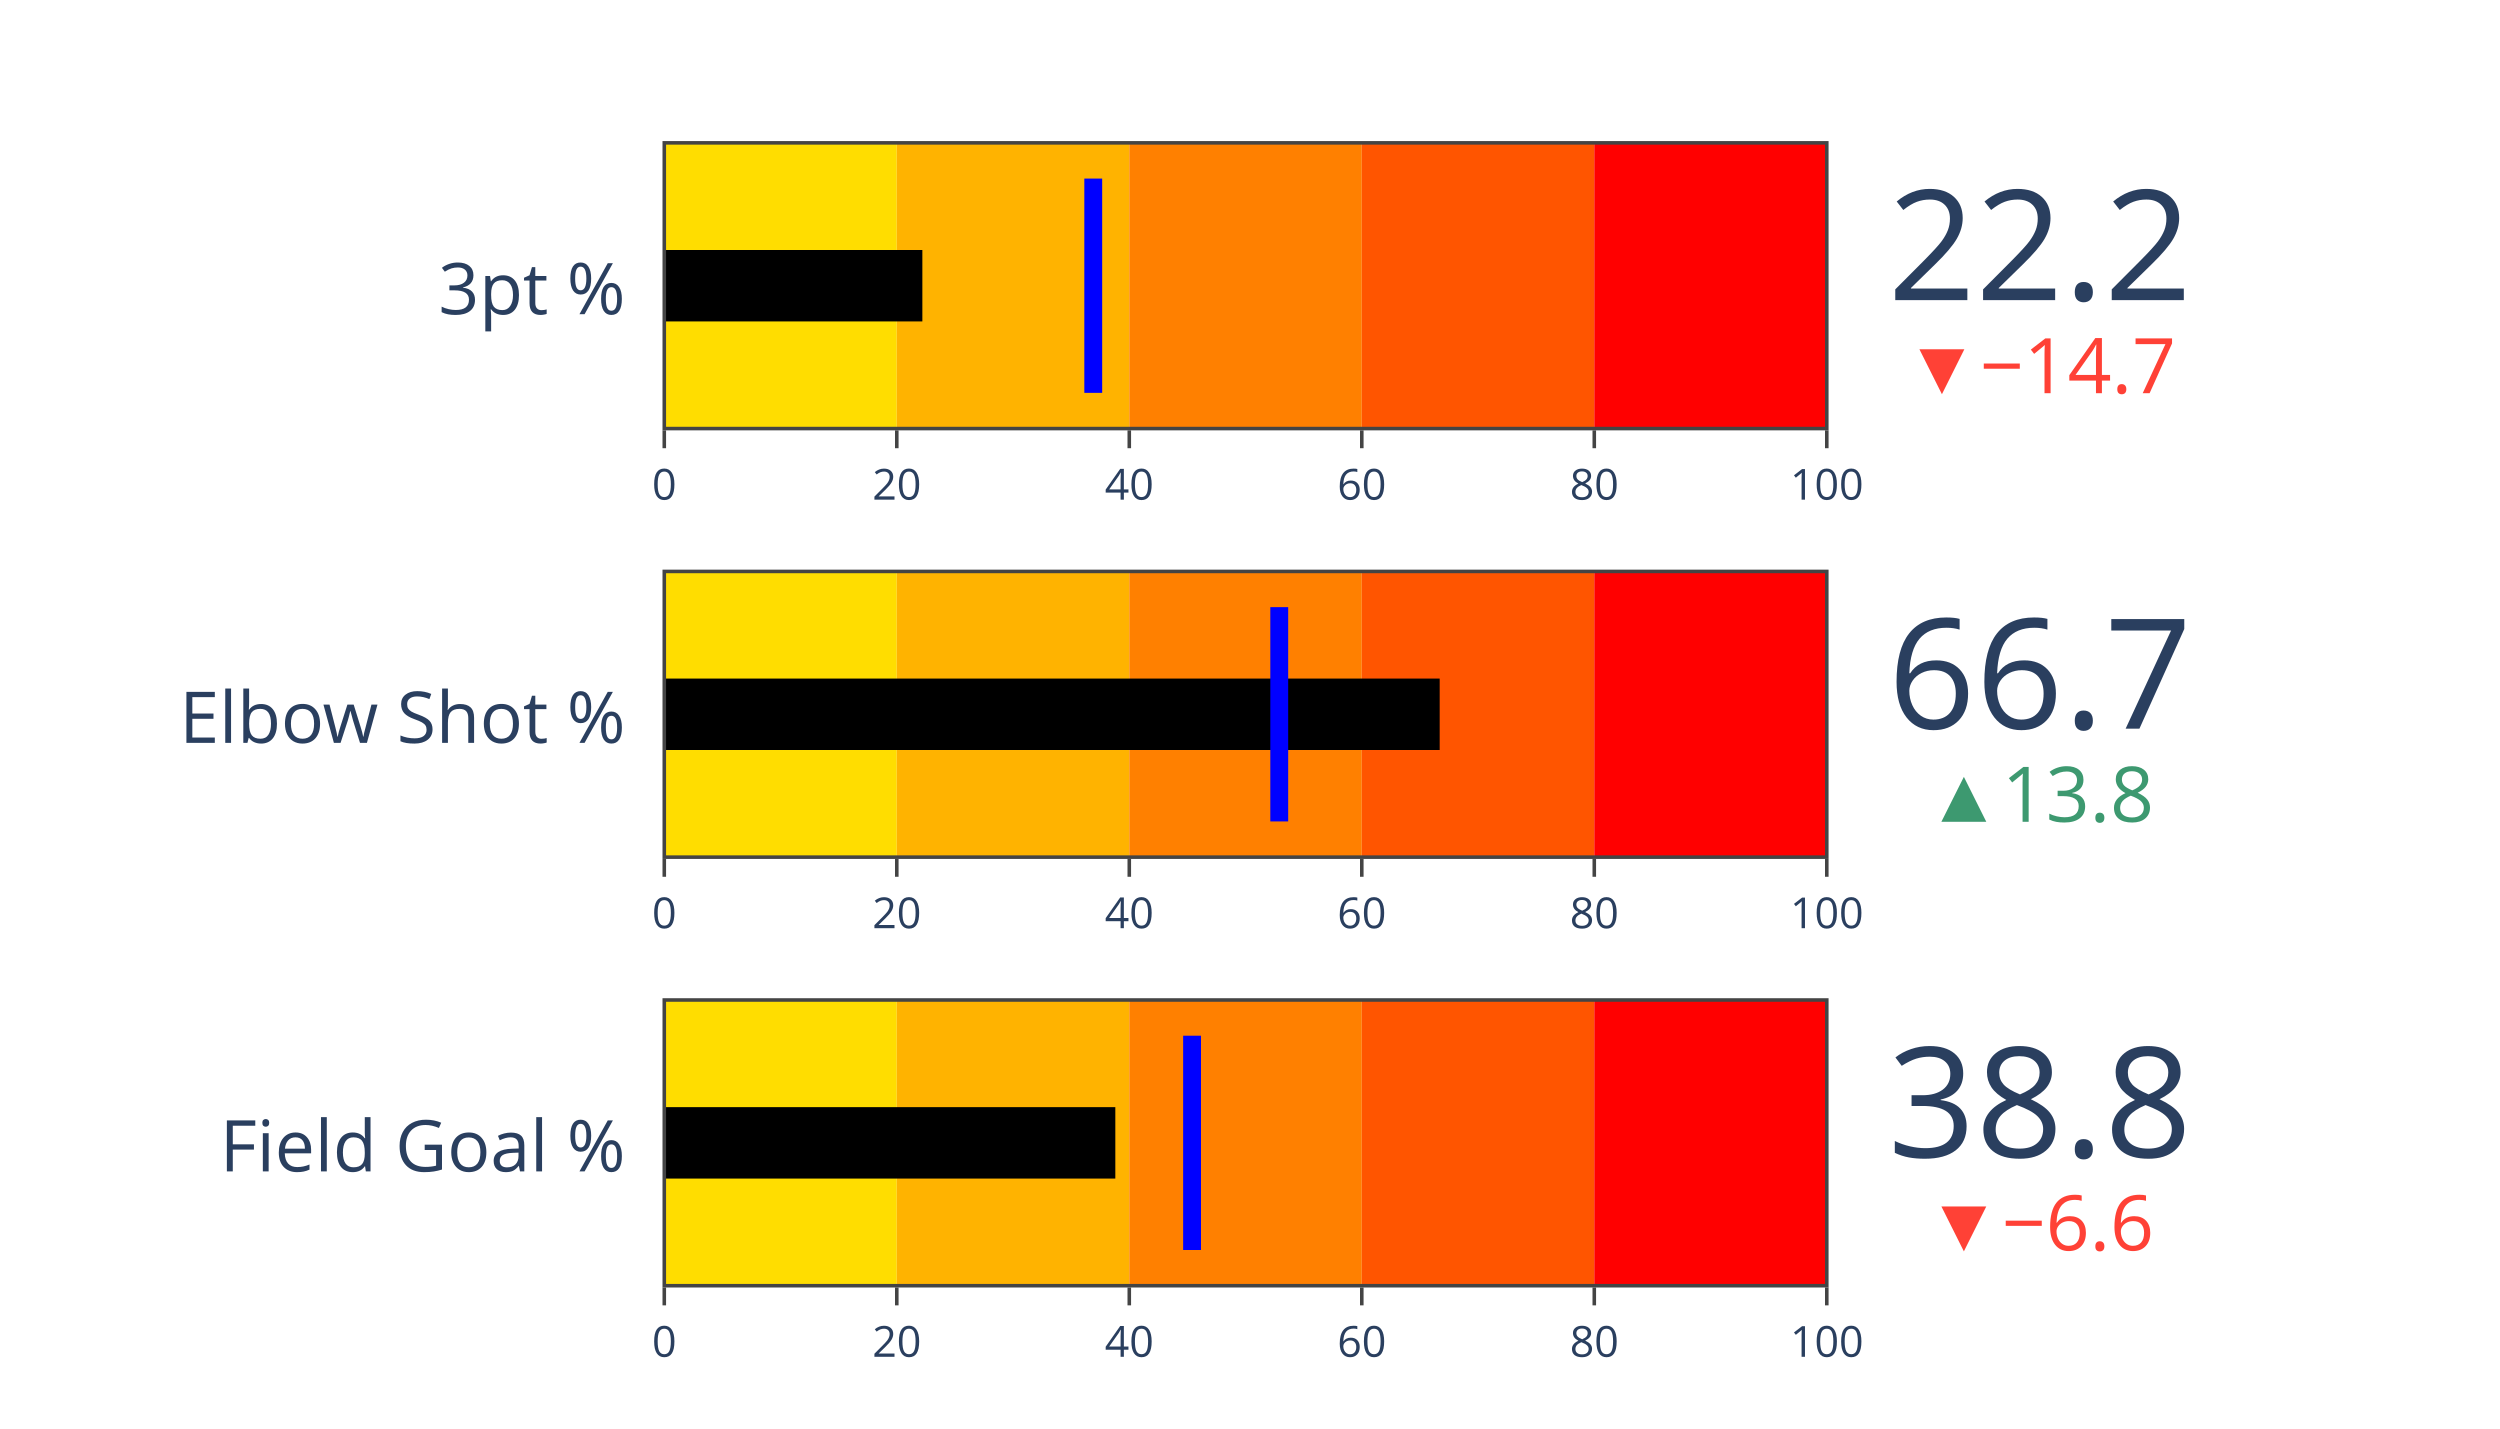
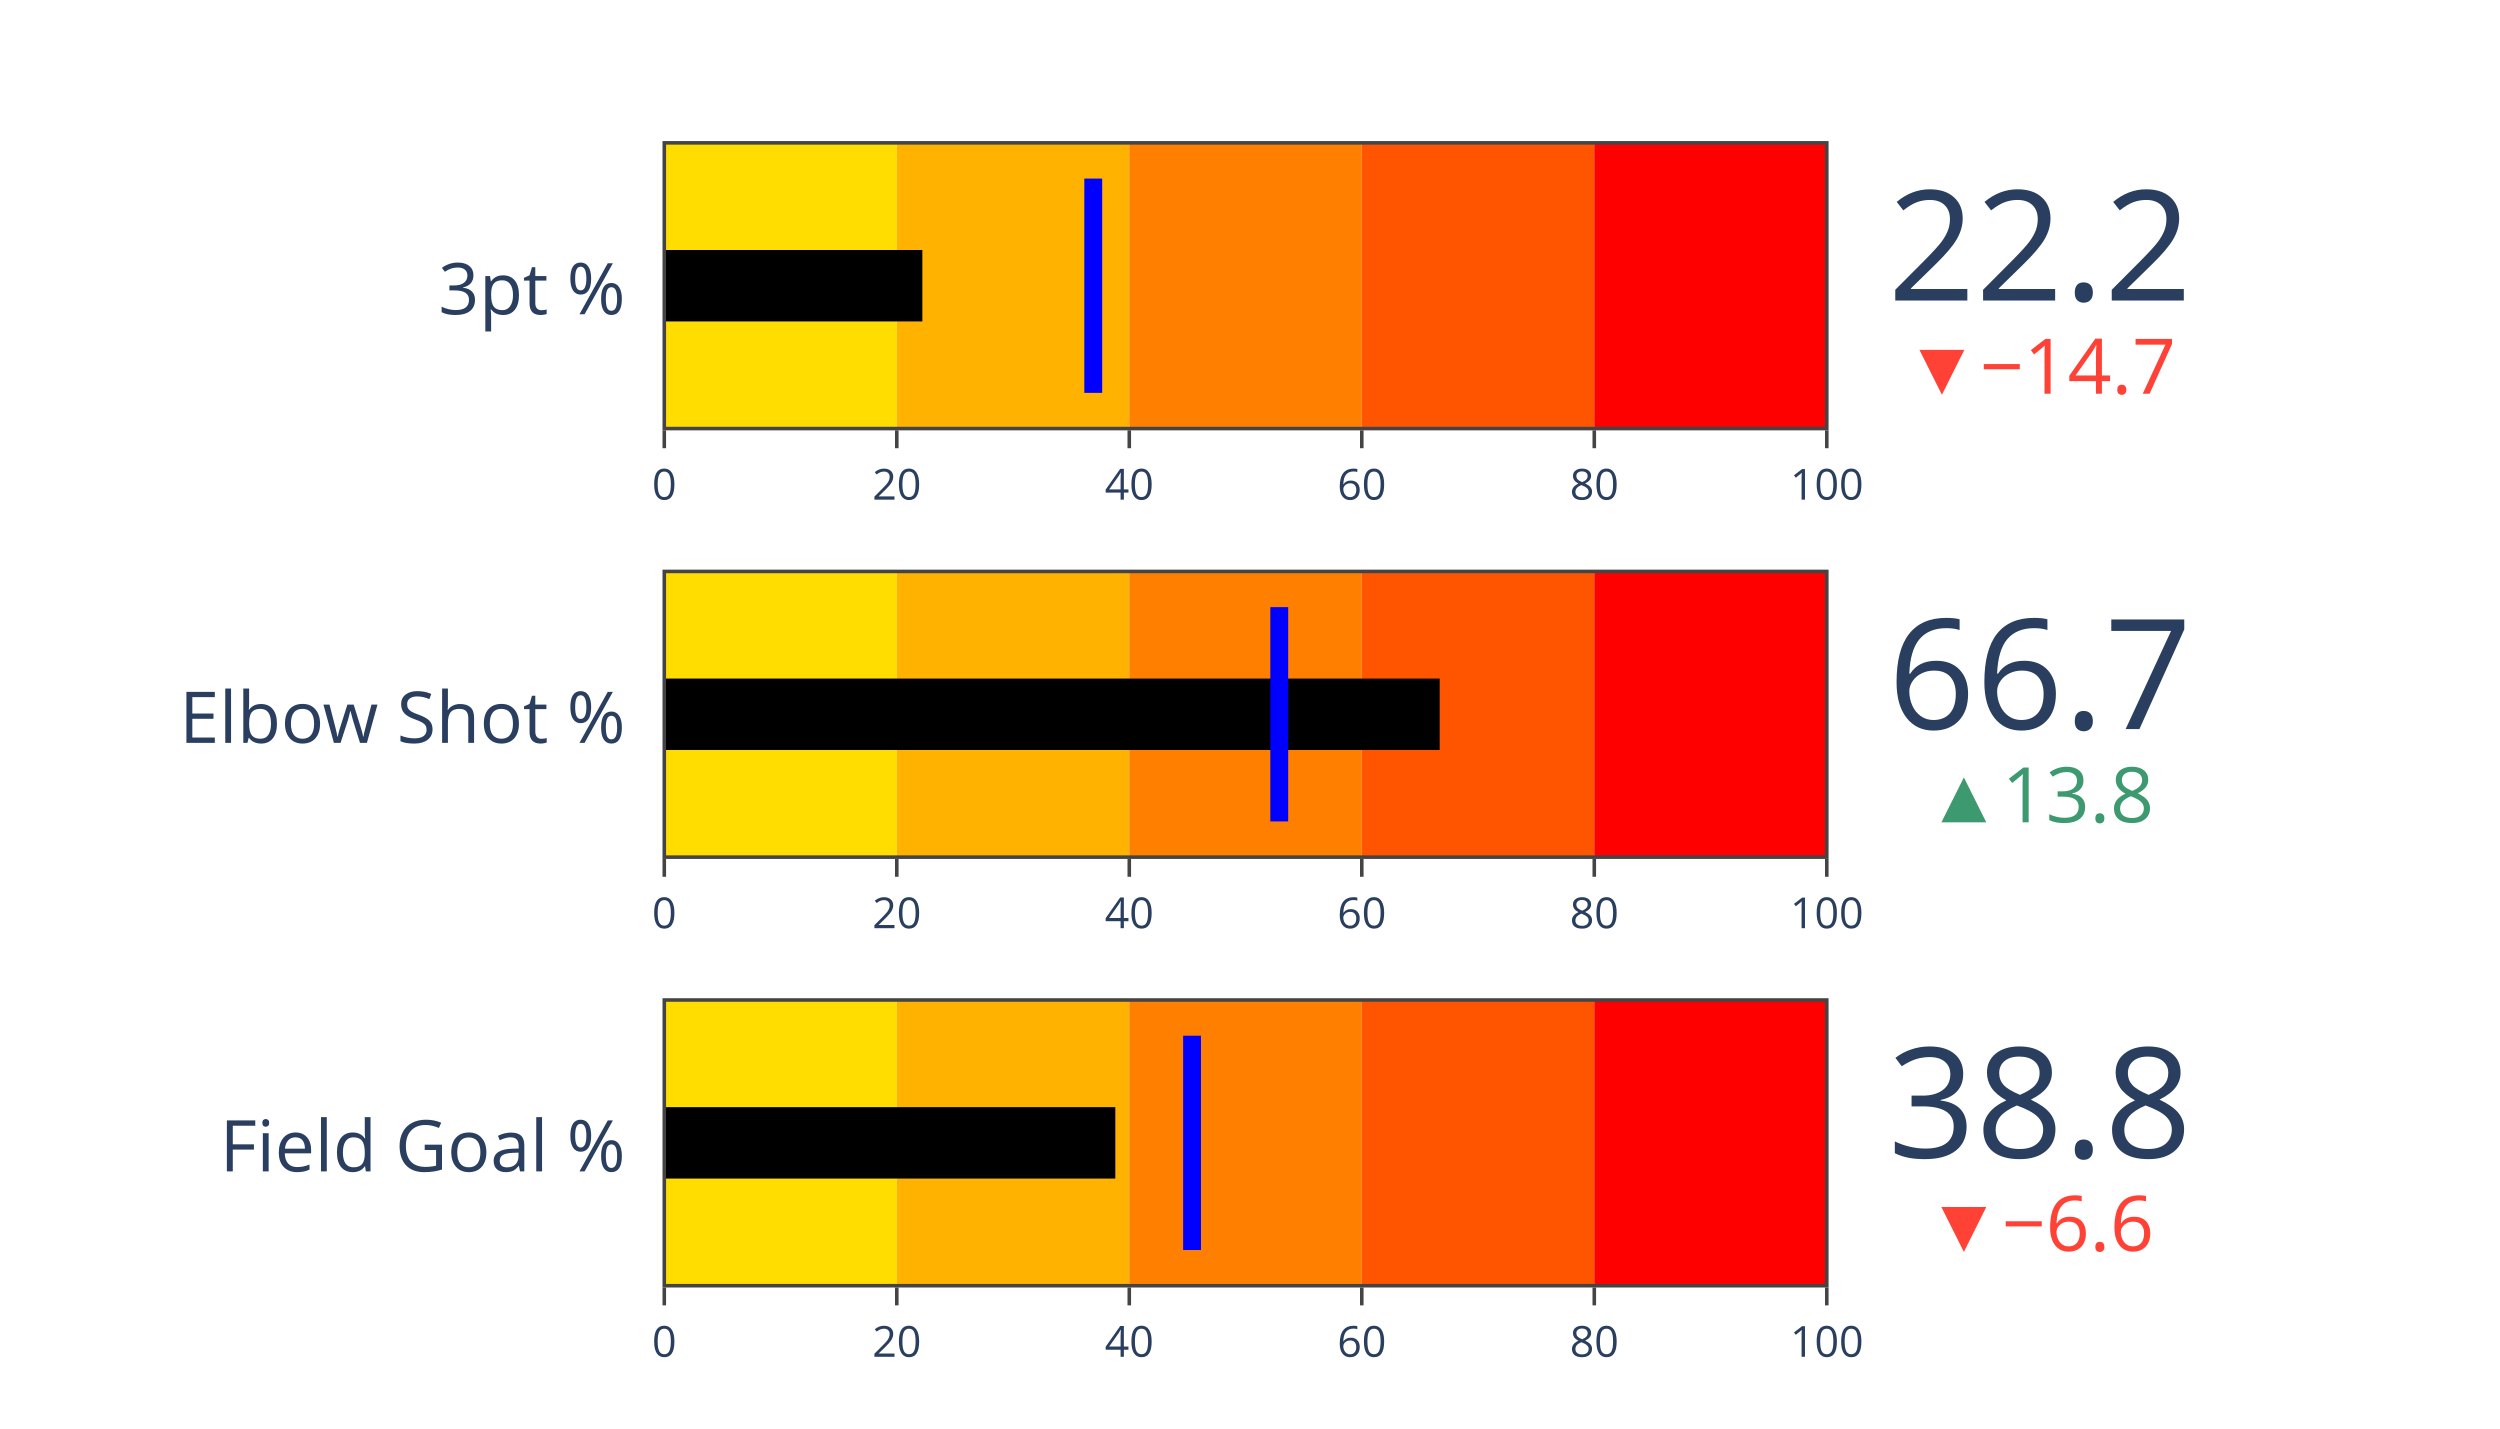
<svg xmlns="http://www.w3.org/2000/svg" class="main-svg" width="700" height="400" style="" viewBox="0 0 700 400">
  <rect x="0" y="0" width="700" height="400" style="fill: rgb(255, 255, 255); fill-opacity: 1;" />
-   <defs id="defs-53bf15">
+   <defs id="defs-4d2e14">
    <g class="clips" />
    <g class="gradients" />
  </defs>
  <g class="bglayer" />
  <g class="layer-below">
    <g class="imagelayer" />
    <g class="shapelayer" />
  </g>
  <g class="cartesianlayer" />
  <g class="polarlayer" />
  <g class="ternarylayer" />
  <g class="geolayer" />
  <g class="funnelarealayer" />
  <g class="pielayer" />
  <g class="treemaplayer" />
  <g class="sunburstlayer" />
  <g class="glimages" />
-   <defs id="topdefs-53bf15">
+   <defs id="topdefs-4d2e14">
    <g class="clips" />
  </defs>
  <g class="indicatorlayer">
    <g class="trace">
-       <g class="numbers" transform="translate(571.175,324.031) scale(0.5374613)">
+       <g class="numbers" transform="translate(571.175,324.1443) scale(0.5374613)">
        <text text-anchor="middle" class="number" x="0" y="0" style="font-family: 'Open Sans', verdana, arial, sans-serif; font-size: 80px; fill: rgb(42, 63, 95); fill-opacity: 1; white-space: pre;">38.8</text>
-         <text text-anchor="middle" class="delta" x="0" y="0" dy="48.5" style="font-family: 'Open Sans', verdana, arial, sans-serif; font-size: 40px; fill: rgb(255, 65, 54); fill-opacity: 1; white-space: pre;">▼−6.6</text>
+         <text text-anchor="middle" class="delta" x="0" y="0" style="font-family: 'Open Sans', verdana, arial, sans-serif; font-size: 40px; fill: rgb(255, 65, 54); fill-opacity: 1; white-space: pre;" dy="48.578">▼−6.6</text>
      </g>
      <g class="bullet" transform="translate(186, 280)">
        <g class="bg-bullet">
          <rect width="325.5" x="0" y="0" height="80" style="stroke: rgb(68, 68, 68); stroke-opacity: 1; fill: rgb(255, 255, 255); fill-opacity: 1; stroke-width: 0;" />
        </g>
        <g class="bg-bullet">
          <rect width="65.1" x="0" y="0" height="80" style="stroke: rgb(68, 68, 68); stroke-opacity: 1; fill: rgb(255, 221, 0); fill-opacity: 1; stroke-width: 0;" />
        </g>
        <g class="bg-bullet">
          <rect width="65.1" x="65.1" y="0" height="80" style="stroke: rgb(68, 68, 68); stroke-opacity: 1; fill: rgb(255, 179, 0); fill-opacity: 1; stroke-width: 0;" />
        </g>
        <g class="bg-bullet">
          <rect width="65.1" x="130.2" y="0" height="80" style="stroke: rgb(68, 68, 68); stroke-opacity: 1; fill: rgb(255, 128, 0); fill-opacity: 1; stroke-width: 0;" />
        </g>
        <g class="bg-bullet">
          <rect width="65.1" x="195.3" y="0" height="80" style="stroke: rgb(68, 68, 68); stroke-opacity: 1; fill: rgb(255, 85, 0); fill-opacity: 1; stroke-width: 0;" />
        </g>
        <g class="bg-bullet">
          <rect width="65.1" x="260.4" y="0" height="80" style="stroke: rgb(68, 68, 68); stroke-opacity: 1; fill: rgb(255, 0, 0); fill-opacity: 1; stroke-width: 0;" />
        </g>
        <g class="value-bullet">
          <rect height="20" y="30" width="126.29" style="stroke: rgb(68, 68, 68); stroke-opacity: 1; fill: rgb(0, 0, 0); fill-opacity: 1; stroke-width: 0;" />
        </g>
        <g class="threshold-bullet">
          <line x1="147.78" x2="147.78" y1="10" y2="70" style="stroke: rgb(0, 0, 255); stroke-opacity: 1; stroke-width: 5;" />
        </g>
        <g class="gauge-outline">
          <rect width="325.5" x="0" y="0" height="80" style="stroke: rgb(68, 68, 68); stroke-opacity: 1; fill: rgb(0, 0, 0); fill-opacity: 0; stroke-width: 1;" />
        </g>
      </g>
      <g class="bulletaxis crisp">
        <path class="xbulletaxistick ticks crisp" d="M0,360.5v5" transform="translate(186,0)" style="stroke: rgb(68, 68, 68); stroke-opacity: 1; stroke-width: 1px;" />
        <path class="xbulletaxistick ticks crisp" d="M0,360.5v5" transform="translate(251.1,0)" style="stroke: rgb(68, 68, 68); stroke-opacity: 1; stroke-width: 1px;" />
        <path class="xbulletaxistick ticks crisp" d="M0,360.5v5" transform="translate(316.2,0)" style="stroke: rgb(68, 68, 68); stroke-opacity: 1; stroke-width: 1px;" />
        <path class="xbulletaxistick ticks crisp" d="M0,360.5v5" transform="translate(381.3,0)" style="stroke: rgb(68, 68, 68); stroke-opacity: 1; stroke-width: 1px;" />
        <path class="xbulletaxistick ticks crisp" d="M0,360.5v5" transform="translate(446.4,0)" style="stroke: rgb(68, 68, 68); stroke-opacity: 1; stroke-width: 1px;" />
        <path class="xbulletaxistick ticks crisp" d="M0,360.5v5" transform="translate(511.5,0)" style="stroke: rgb(68, 68, 68); stroke-opacity: 1; stroke-width: 1px;" />
        <g class="xbulletaxistick">
          <text text-anchor="middle" x="0" y="379.9" transform="translate(186,0)" style="font-family: 'Open Sans', verdana, arial, sans-serif; font-size: 12px; fill: rgb(42, 63, 95); fill-opacity: 1; white-space: pre;">0</text>
        </g>
        <g class="xbulletaxistick">
          <text text-anchor="middle" x="0" y="379.9" transform="translate(251.1,0)" style="font-family: 'Open Sans', verdana, arial, sans-serif; font-size: 12px; fill: rgb(42, 63, 95); fill-opacity: 1; white-space: pre;">20</text>
        </g>
        <g class="xbulletaxistick">
          <text text-anchor="middle" x="0" y="379.9" transform="translate(316.2,0)" style="font-family: 'Open Sans', verdana, arial, sans-serif; font-size: 12px; fill: rgb(42, 63, 95); fill-opacity: 1; white-space: pre;">40</text>
        </g>
        <g class="xbulletaxistick">
          <text text-anchor="middle" x="0" y="379.9" transform="translate(381.3,0)" style="font-family: 'Open Sans', verdana, arial, sans-serif; font-size: 12px; fill: rgb(42, 63, 95); fill-opacity: 1; white-space: pre;">60</text>
        </g>
        <g class="xbulletaxistick">
          <text text-anchor="middle" x="0" y="379.9" transform="translate(446.4,0)" style="font-family: 'Open Sans', verdana, arial, sans-serif; font-size: 12px; fill: rgb(42, 63, 95); fill-opacity: 1; white-space: pre;">80</text>
        </g>
        <g class="xbulletaxistick">
          <text text-anchor="middle" x="0" y="379.9" transform="translate(511.5,0)" style="font-family: 'Open Sans', verdana, arial, sans-serif; font-size: 12px; fill: rgb(42, 63, 95); fill-opacity: 1; white-space: pre;">100</text>
        </g>
      </g>
      <text class="title" text-anchor="end" x="0" y="0" style="font-family: 'Open Sans', verdana, arial, sans-serif; font-size: 20px; fill: rgb(42, 63, 95); fill-opacity: 1; white-space: pre;" transform="translate(175.15,328)">Field Goal %</text>
    </g>
    <g class="trace">
-       <g class="numbers" transform="translate(571.175,204.031) scale(0.5374613)">
+       <g class="numbers" transform="translate(571.175,204.1443) scale(0.5374613)">
        <text text-anchor="middle" class="number" x="0" y="0" style="font-family: 'Open Sans', verdana, arial, sans-serif; font-size: 80px; fill: rgb(42, 63, 95); fill-opacity: 1; white-space: pre;">66.7</text>
-         <text text-anchor="middle" class="delta" x="0" y="0" dy="48.5" style="font-family: 'Open Sans', verdana, arial, sans-serif; font-size: 40px; fill: rgb(61, 153, 112); fill-opacity: 1; white-space: pre;">▲13.8</text>
+         <text text-anchor="middle" class="delta" x="0" y="0" style="font-family: 'Open Sans', verdana, arial, sans-serif; font-size: 40px; fill: rgb(61, 153, 112); fill-opacity: 1; white-space: pre;" dy="48.578">▲13.8</text>
      </g>
      <g class="bullet" transform="translate(186, 160)">
        <g class="bg-bullet">
          <rect width="325.5" x="0" y="0" height="80" style="stroke: rgb(68, 68, 68); stroke-opacity: 1; fill: rgb(255, 255, 255); fill-opacity: 1; stroke-width: 0;" />
        </g>
        <g class="bg-bullet">
          <rect width="65.1" x="0" y="0" height="80" style="stroke: rgb(68, 68, 68); stroke-opacity: 1; fill: rgb(255, 221, 0); fill-opacity: 1; stroke-width: 0;" />
        </g>
        <g class="bg-bullet">
          <rect width="65.1" x="65.1" y="0" height="80" style="stroke: rgb(68, 68, 68); stroke-opacity: 1; fill: rgb(255, 179, 0); fill-opacity: 1; stroke-width: 0;" />
        </g>
        <g class="bg-bullet">
          <rect width="65.1" x="130.2" y="0" height="80" style="stroke: rgb(68, 68, 68); stroke-opacity: 1; fill: rgb(255, 128, 0); fill-opacity: 1; stroke-width: 0;" />
        </g>
        <g class="bg-bullet">
          <rect width="65.1" x="195.3" y="0" height="80" style="stroke: rgb(68, 68, 68); stroke-opacity: 1; fill: rgb(255, 85, 0); fill-opacity: 1; stroke-width: 0;" />
        </g>
        <g class="bg-bullet">
          <rect width="65.1" x="260.4" y="0" height="80" style="stroke: rgb(68, 68, 68); stroke-opacity: 1; fill: rgb(255, 0, 0); fill-opacity: 1; stroke-width: 0;" />
        </g>
        <g class="value-bullet">
          <rect height="20" y="30" width="217.11" style="stroke: rgb(68, 68, 68); stroke-opacity: 1; fill: rgb(0, 0, 0); fill-opacity: 1; stroke-width: 0;" />
        </g>
        <g class="threshold-bullet">
          <line x1="172.19" x2="172.19" y1="10" y2="70" style="stroke: rgb(0, 0, 255); stroke-opacity: 1; stroke-width: 5;" />
        </g>
        <g class="gauge-outline">
          <rect width="325.5" x="0" y="0" height="80" style="stroke: rgb(68, 68, 68); stroke-opacity: 1; fill: rgb(0, 0, 0); fill-opacity: 0; stroke-width: 1;" />
        </g>
      </g>
      <g class="bulletaxis crisp">
        <path class="xbulletaxistick ticks crisp" d="M0,240.5v5" transform="translate(186,0)" style="stroke: rgb(68, 68, 68); stroke-opacity: 1; stroke-width: 1px;" />
        <path class="xbulletaxistick ticks crisp" d="M0,240.5v5" transform="translate(251.1,0)" style="stroke: rgb(68, 68, 68); stroke-opacity: 1; stroke-width: 1px;" />
        <path class="xbulletaxistick ticks crisp" d="M0,240.5v5" transform="translate(316.2,0)" style="stroke: rgb(68, 68, 68); stroke-opacity: 1; stroke-width: 1px;" />
        <path class="xbulletaxistick ticks crisp" d="M0,240.5v5" transform="translate(381.3,0)" style="stroke: rgb(68, 68, 68); stroke-opacity: 1; stroke-width: 1px;" />
        <path class="xbulletaxistick ticks crisp" d="M0,240.5v5" transform="translate(446.4,0)" style="stroke: rgb(68, 68, 68); stroke-opacity: 1; stroke-width: 1px;" />
        <path class="xbulletaxistick ticks crisp" d="M0,240.5v5" transform="translate(511.5,0)" style="stroke: rgb(68, 68, 68); stroke-opacity: 1; stroke-width: 1px;" />
        <g class="xbulletaxistick">
          <text text-anchor="middle" x="0" y="259.9" transform="translate(186,0)" style="font-family: 'Open Sans', verdana, arial, sans-serif; font-size: 12px; fill: rgb(42, 63, 95); fill-opacity: 1; white-space: pre;">0</text>
        </g>
        <g class="xbulletaxistick">
          <text text-anchor="middle" x="0" y="259.9" transform="translate(251.1,0)" style="font-family: 'Open Sans', verdana, arial, sans-serif; font-size: 12px; fill: rgb(42, 63, 95); fill-opacity: 1; white-space: pre;">20</text>
        </g>
        <g class="xbulletaxistick">
          <text text-anchor="middle" x="0" y="259.9" transform="translate(316.2,0)" style="font-family: 'Open Sans', verdana, arial, sans-serif; font-size: 12px; fill: rgb(42, 63, 95); fill-opacity: 1; white-space: pre;">40</text>
        </g>
        <g class="xbulletaxistick">
          <text text-anchor="middle" x="0" y="259.9" transform="translate(381.3,0)" style="font-family: 'Open Sans', verdana, arial, sans-serif; font-size: 12px; fill: rgb(42, 63, 95); fill-opacity: 1; white-space: pre;">60</text>
        </g>
        <g class="xbulletaxistick">
          <text text-anchor="middle" x="0" y="259.9" transform="translate(446.4,0)" style="font-family: 'Open Sans', verdana, arial, sans-serif; font-size: 12px; fill: rgb(42, 63, 95); fill-opacity: 1; white-space: pre;">80</text>
        </g>
        <g class="xbulletaxistick">
          <text text-anchor="middle" x="0" y="259.9" transform="translate(511.5,0)" style="font-family: 'Open Sans', verdana, arial, sans-serif; font-size: 12px; fill: rgb(42, 63, 95); fill-opacity: 1; white-space: pre;">100</text>
        </g>
      </g>
      <text class="title" text-anchor="end" x="0" y="0" style="font-family: 'Open Sans', verdana, arial, sans-serif; font-size: 20px; fill: rgb(42, 63, 95); fill-opacity: 1; white-space: pre;" transform="translate(175.15,208)">Elbow Shot %</text>
    </g>
    <g class="trace">
-       <g class="numbers" transform="translate(571.175,84.03096) scale(0.5374613)">
+       <g class="numbers" transform="translate(571.175,84.14433) scale(0.5374613)">
        <text text-anchor="middle" class="number" x="0" y="0" style="font-family: 'Open Sans', verdana, arial, sans-serif; font-size: 80px; fill: rgb(42, 63, 95); fill-opacity: 1; white-space: pre;">22.2</text>
-         <text text-anchor="middle" class="delta" x="0" y="0" dy="48.5" style="font-family: 'Open Sans', verdana, arial, sans-serif; font-size: 40px; fill: rgb(255, 65, 54); fill-opacity: 1; white-space: pre;">▼−14.7</text>
+         <text text-anchor="middle" class="delta" x="0" y="0" style="font-family: 'Open Sans', verdana, arial, sans-serif; font-size: 40px; fill: rgb(255, 65, 54); fill-opacity: 1; white-space: pre;" dy="48.578">▼−14.7</text>
      </g>
      <g class="bullet" transform="translate(186, 40)">
        <g class="bg-bullet">
          <rect width="325.5" x="0" y="0" height="80" style="stroke: rgb(68, 68, 68); stroke-opacity: 1; fill: rgb(255, 255, 255); fill-opacity: 1; stroke-width: 0;" />
        </g>
        <g class="bg-bullet">
          <rect width="65.1" x="0" y="0" height="80" style="stroke: rgb(68, 68, 68); stroke-opacity: 1; fill: rgb(255, 221, 0); fill-opacity: 1; stroke-width: 0;" />
        </g>
        <g class="bg-bullet">
          <rect width="65.1" x="65.1" y="0" height="80" style="stroke: rgb(68, 68, 68); stroke-opacity: 1; fill: rgb(255, 179, 0); fill-opacity: 1; stroke-width: 0;" />
        </g>
        <g class="bg-bullet">
          <rect width="65.1" x="130.2" y="0" height="80" style="stroke: rgb(68, 68, 68); stroke-opacity: 1; fill: rgb(255, 128, 0); fill-opacity: 1; stroke-width: 0;" />
        </g>
        <g class="bg-bullet">
          <rect width="65.1" x="195.3" y="0" height="80" style="stroke: rgb(68, 68, 68); stroke-opacity: 1; fill: rgb(255, 85, 0); fill-opacity: 1; stroke-width: 0;" />
        </g>
        <g class="bg-bullet">
          <rect width="65.1" x="260.4" y="0" height="80" style="stroke: rgb(68, 68, 68); stroke-opacity: 1; fill: rgb(255, 0, 0); fill-opacity: 1; stroke-width: 0;" />
        </g>
        <g class="value-bullet">
          <rect height="20" y="30" width="72.26" style="stroke: rgb(68, 68, 68); stroke-opacity: 1; fill: rgb(0, 0, 0); fill-opacity: 1; stroke-width: 0;" />
        </g>
        <g class="threshold-bullet">
          <line x1="120.11" x2="120.11" y1="10" y2="70" style="stroke: rgb(0, 0, 255); stroke-opacity: 1; stroke-width: 5;" />
        </g>
        <g class="gauge-outline">
          <rect width="325.5" x="0" y="0" height="80" style="stroke: rgb(68, 68, 68); stroke-opacity: 1; fill: rgb(0, 0, 0); fill-opacity: 0; stroke-width: 1;" />
        </g>
      </g>
      <g class="bulletaxis crisp">
        <path class="xbulletaxistick ticks crisp" d="M0,120.5v5" transform="translate(186,0)" style="stroke: rgb(68, 68, 68); stroke-opacity: 1; stroke-width: 1px;" />
        <path class="xbulletaxistick ticks crisp" d="M0,120.5v5" transform="translate(251.1,0)" style="stroke: rgb(68, 68, 68); stroke-opacity: 1; stroke-width: 1px;" />
        <path class="xbulletaxistick ticks crisp" d="M0,120.5v5" transform="translate(316.2,0)" style="stroke: rgb(68, 68, 68); stroke-opacity: 1; stroke-width: 1px;" />
        <path class="xbulletaxistick ticks crisp" d="M0,120.5v5" transform="translate(381.3,0)" style="stroke: rgb(68, 68, 68); stroke-opacity: 1; stroke-width: 1px;" />
        <path class="xbulletaxistick ticks crisp" d="M0,120.5v5" transform="translate(446.4,0)" style="stroke: rgb(68, 68, 68); stroke-opacity: 1; stroke-width: 1px;" />
        <path class="xbulletaxistick ticks crisp" d="M0,120.5v5" transform="translate(511.5,0)" style="stroke: rgb(68, 68, 68); stroke-opacity: 1; stroke-width: 1px;" />
        <g class="xbulletaxistick">
          <text text-anchor="middle" x="0" y="139.9" transform="translate(186,0)" style="font-family: 'Open Sans', verdana, arial, sans-serif; font-size: 12px; fill: rgb(42, 63, 95); fill-opacity: 1; white-space: pre;">0</text>
        </g>
        <g class="xbulletaxistick">
          <text text-anchor="middle" x="0" y="139.9" transform="translate(251.1,0)" style="font-family: 'Open Sans', verdana, arial, sans-serif; font-size: 12px; fill: rgb(42, 63, 95); fill-opacity: 1; white-space: pre;">20</text>
        </g>
        <g class="xbulletaxistick">
          <text text-anchor="middle" x="0" y="139.9" transform="translate(316.2,0)" style="font-family: 'Open Sans', verdana, arial, sans-serif; font-size: 12px; fill: rgb(42, 63, 95); fill-opacity: 1; white-space: pre;">40</text>
        </g>
        <g class="xbulletaxistick">
          <text text-anchor="middle" x="0" y="139.9" transform="translate(381.3,0)" style="font-family: 'Open Sans', verdana, arial, sans-serif; font-size: 12px; fill: rgb(42, 63, 95); fill-opacity: 1; white-space: pre;">60</text>
        </g>
        <g class="xbulletaxistick">
          <text text-anchor="middle" x="0" y="139.9" transform="translate(446.4,0)" style="font-family: 'Open Sans', verdana, arial, sans-serif; font-size: 12px; fill: rgb(42, 63, 95); fill-opacity: 1; white-space: pre;">80</text>
        </g>
        <g class="xbulletaxistick">
          <text text-anchor="middle" x="0" y="139.9" transform="translate(511.5,0)" style="font-family: 'Open Sans', verdana, arial, sans-serif; font-size: 12px; fill: rgb(42, 63, 95); fill-opacity: 1; white-space: pre;">100</text>
        </g>
      </g>
-       <text class="title" text-anchor="end" x="0" y="0" style="font-family: 'Open Sans', verdana, arial, sans-serif; font-size: 20px; fill: rgb(42, 63, 95); fill-opacity: 1; white-space: pre;" transform="translate(175.15,87.98438)">3pt %</text>
+       <text class="title" text-anchor="end" x="0" y="0" style="font-family: 'Open Sans', verdana, arial, sans-serif; font-size: 20px; fill: rgb(42, 63, 95); fill-opacity: 1; white-space: pre;" transform="translate(175.15,88)">3pt %</text>
    </g>
  </g>
  <g class="layer-above">
    <g class="imagelayer" />
    <g class="shapelayer" />
  </g>
  <g class="infolayer">
    <g class="g-gtitle" />
  </g>
</svg>
